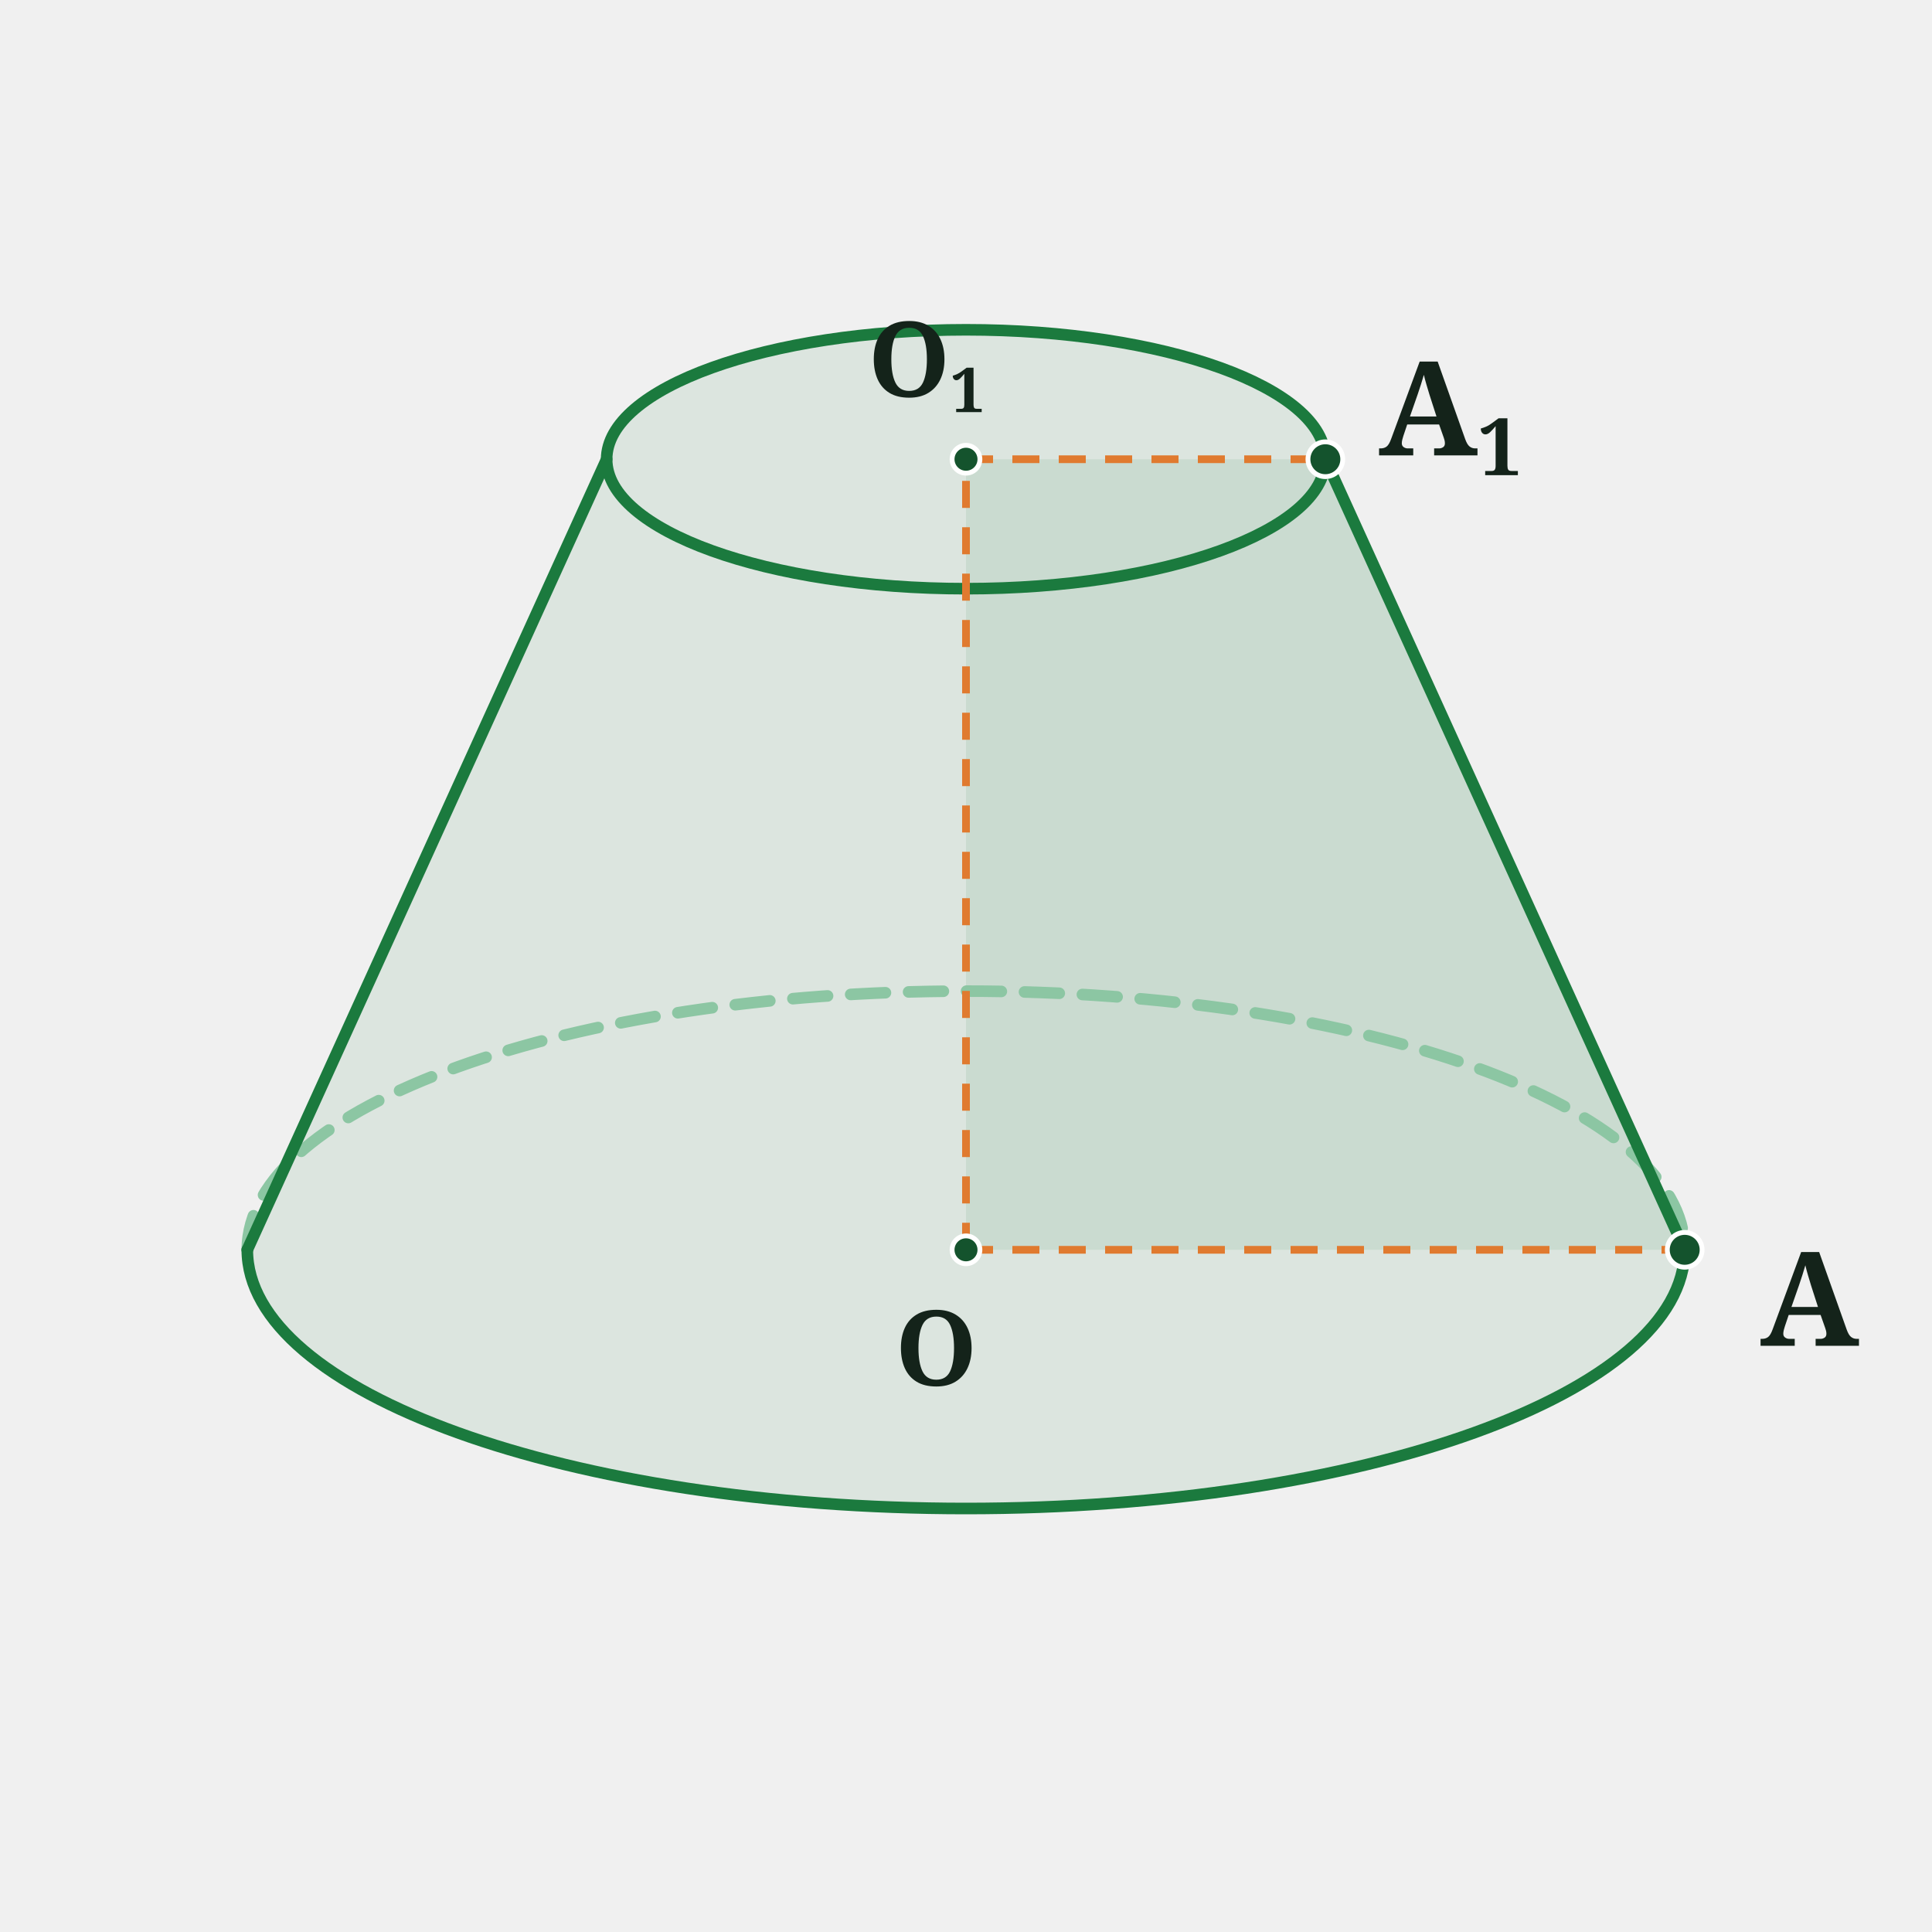
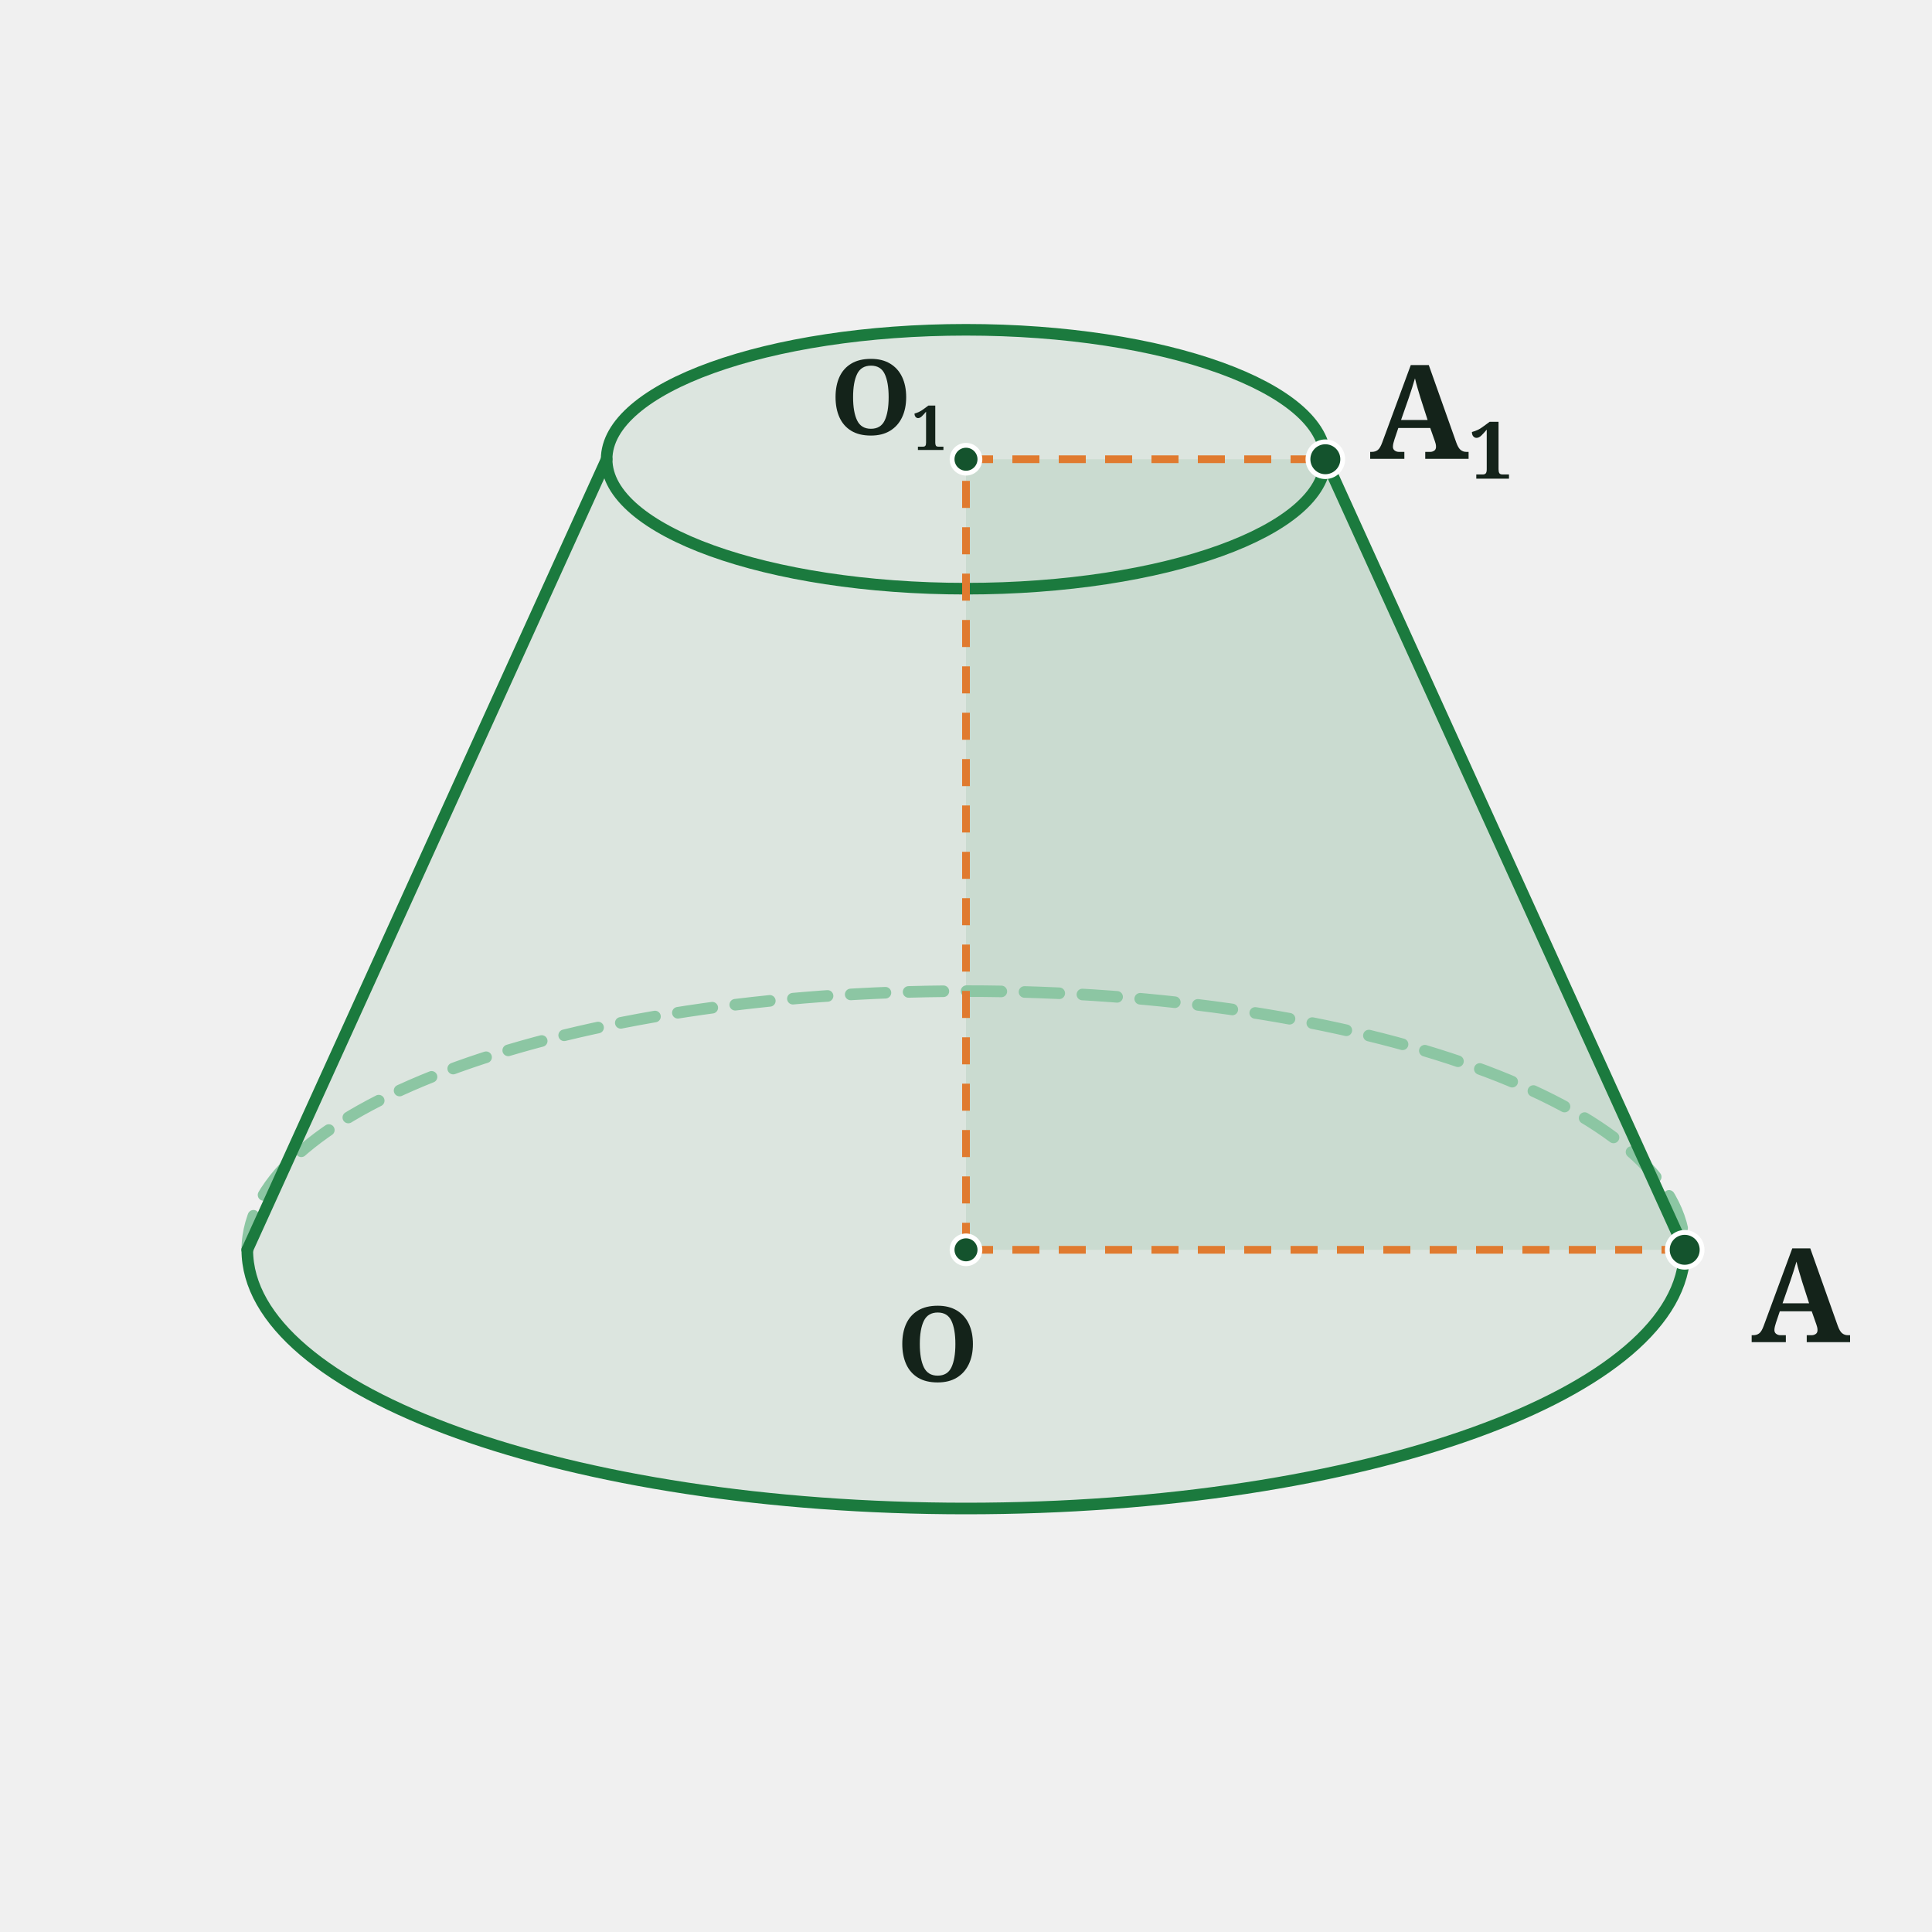
<svg xmlns="http://www.w3.org/2000/svg" viewBox="0 0 1000 1000" width="1000" height="1000">
  <polygon points="500.0,237.7 686.0,237.7 872.0,646.9 500.0,646.9" fill="#1B7A3E" fill-opacity="0.09" stroke="none" />
  <path d="M 128.0 646.9 L 314.0 237.7 A 186.0 67.0 0 1 1 686.0 237.7 L 872.0 646.9 A 372.0 133.9 0 0 1 128.0 646.9 Z" fill="#1B7A3E" fill-opacity="0.09" stroke="none" />
  <path d="M 128.0 646.9 A 372.0 133.9 0 0 1 872.0 646.9" fill="none" stroke="#8CC6A3" stroke-width="6" stroke-dasharray="18,12" stroke-linecap="round" />
  <path d="M 128.0 646.9 A 372.0 133.9 0 0 0 872.0 646.9" fill="none" stroke="#1B7A3E" stroke-width="6" stroke-linecap="round" />
  <ellipse cx="500.0" cy="237.7" rx="186.0" ry="67.0" fill="none" stroke="#1B7A3E" stroke-width="6" />
  <line x1="128.0" y1="646.9" x2="314.0" y2="237.7" stroke="#1B7A3E" stroke-width="6" stroke-linecap="round" />
  <line x1="872.0" y1="646.9" x2="686.0" y2="237.7" stroke="#1B7A3E" stroke-width="6" stroke-linecap="round" />
  <line x1="500.0" y1="646.9" x2="500.0" y2="237.7" stroke="#E07A2F" stroke-width="4" stroke-dasharray="14,10" />
  <line x1="500.0" y1="646.9" x2="872.0" y2="646.9" stroke="#E07A2F" stroke-width="4" stroke-dasharray="14,10" />
  <line x1="500.0" y1="237.7" x2="686.0" y2="237.7" stroke="#E07A2F" stroke-width="4" stroke-dasharray="14,10" />
  <circle cx="872.0" cy="646.9" r="9" fill="#14532D" stroke="#fff" stroke-width="2.5" />
  <circle cx="686.0" cy="237.7" r="9" fill="#14532D" stroke="#fff" stroke-width="2.5" />
  <circle cx="500.0" cy="646.9" r="7.2" fill="#14532D" stroke="#fff" stroke-width="2.5" />
  <circle cx="500.0" cy="237.7" r="7.2" fill="#14532D" stroke="#fff" stroke-width="2.5" />
-   <text x="484.6" y="717.1" font-family="Lora, Georgia, serif" font-weight="700" font-size="54" fill="#14231A" text-anchor="middle">O</text>
-   <text x="479.5" y="205.3" font-family="Lora, Georgia, serif" font-weight="700" font-size="54" fill="#14231A" text-anchor="middle">O<tspan font-size="32" baseline-shift="-25%">1</tspan>
+   <text x="485.3" y="715.0" font-family="Lora, Georgia, serif" font-weight="700" font-size="54" fill="#14231A" text-anchor="middle">O</text>
+   <text x="459.7" y="224.9" font-family="Lora, Georgia, serif" font-weight="700" font-size="54" fill="#14231A" text-anchor="middle">O<tspan font-size="32" baseline-shift="-25%">1</tspan>
  </text>
-   <text x="936.6" y="696.6" font-family="Lora, Georgia, serif" font-weight="700" font-size="68" fill="#14231A" text-anchor="middle">A</text>
-   <text x="750.6" y="235.7" font-family="Lora, Georgia, serif" font-weight="700" font-size="68" fill="#14231A" text-anchor="middle">A<tspan font-size="41" baseline-shift="-25%">1</tspan>
+   <text x="932.0" y="694.7" font-family="Lora, Georgia, serif" font-weight="700" font-size="68" fill="#14231A" text-anchor="middle">A</text>
+   <text x="746.0" y="237.5" font-family="Lora, Georgia, serif" font-weight="700" font-size="68" fill="#14231A" text-anchor="middle">A<tspan font-size="41" baseline-shift="-25%">1</tspan>
  </text>
</svg>
